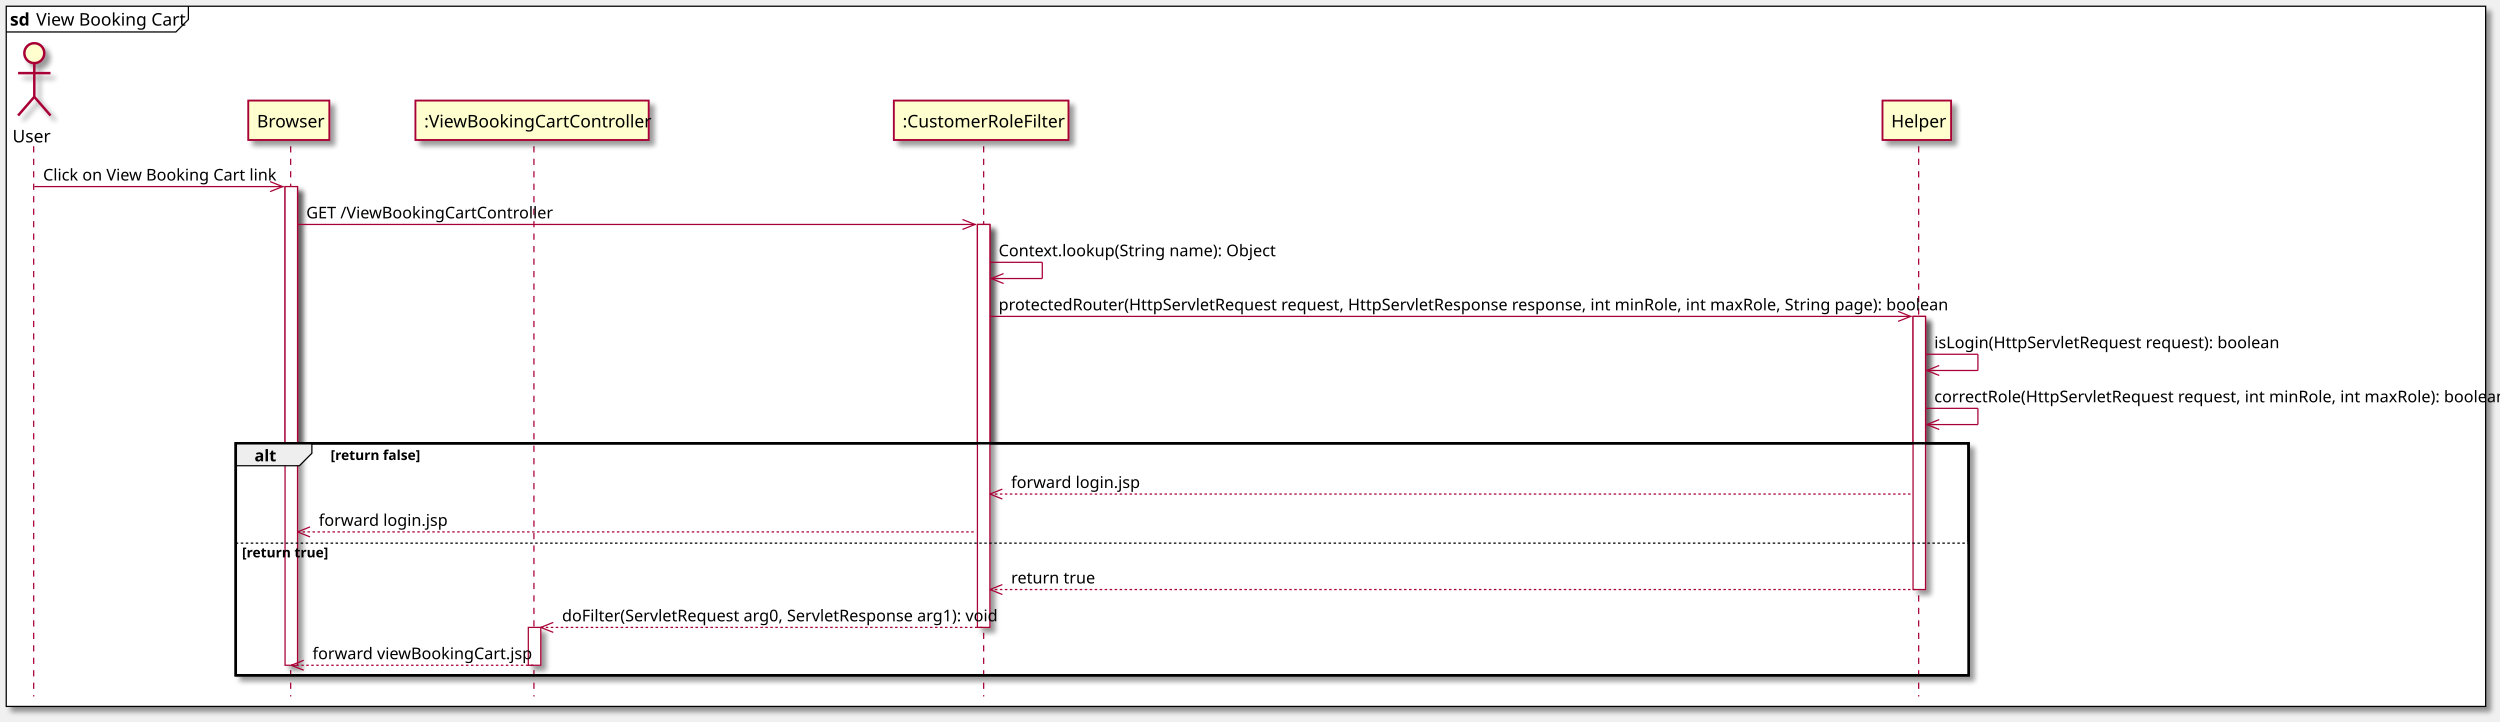
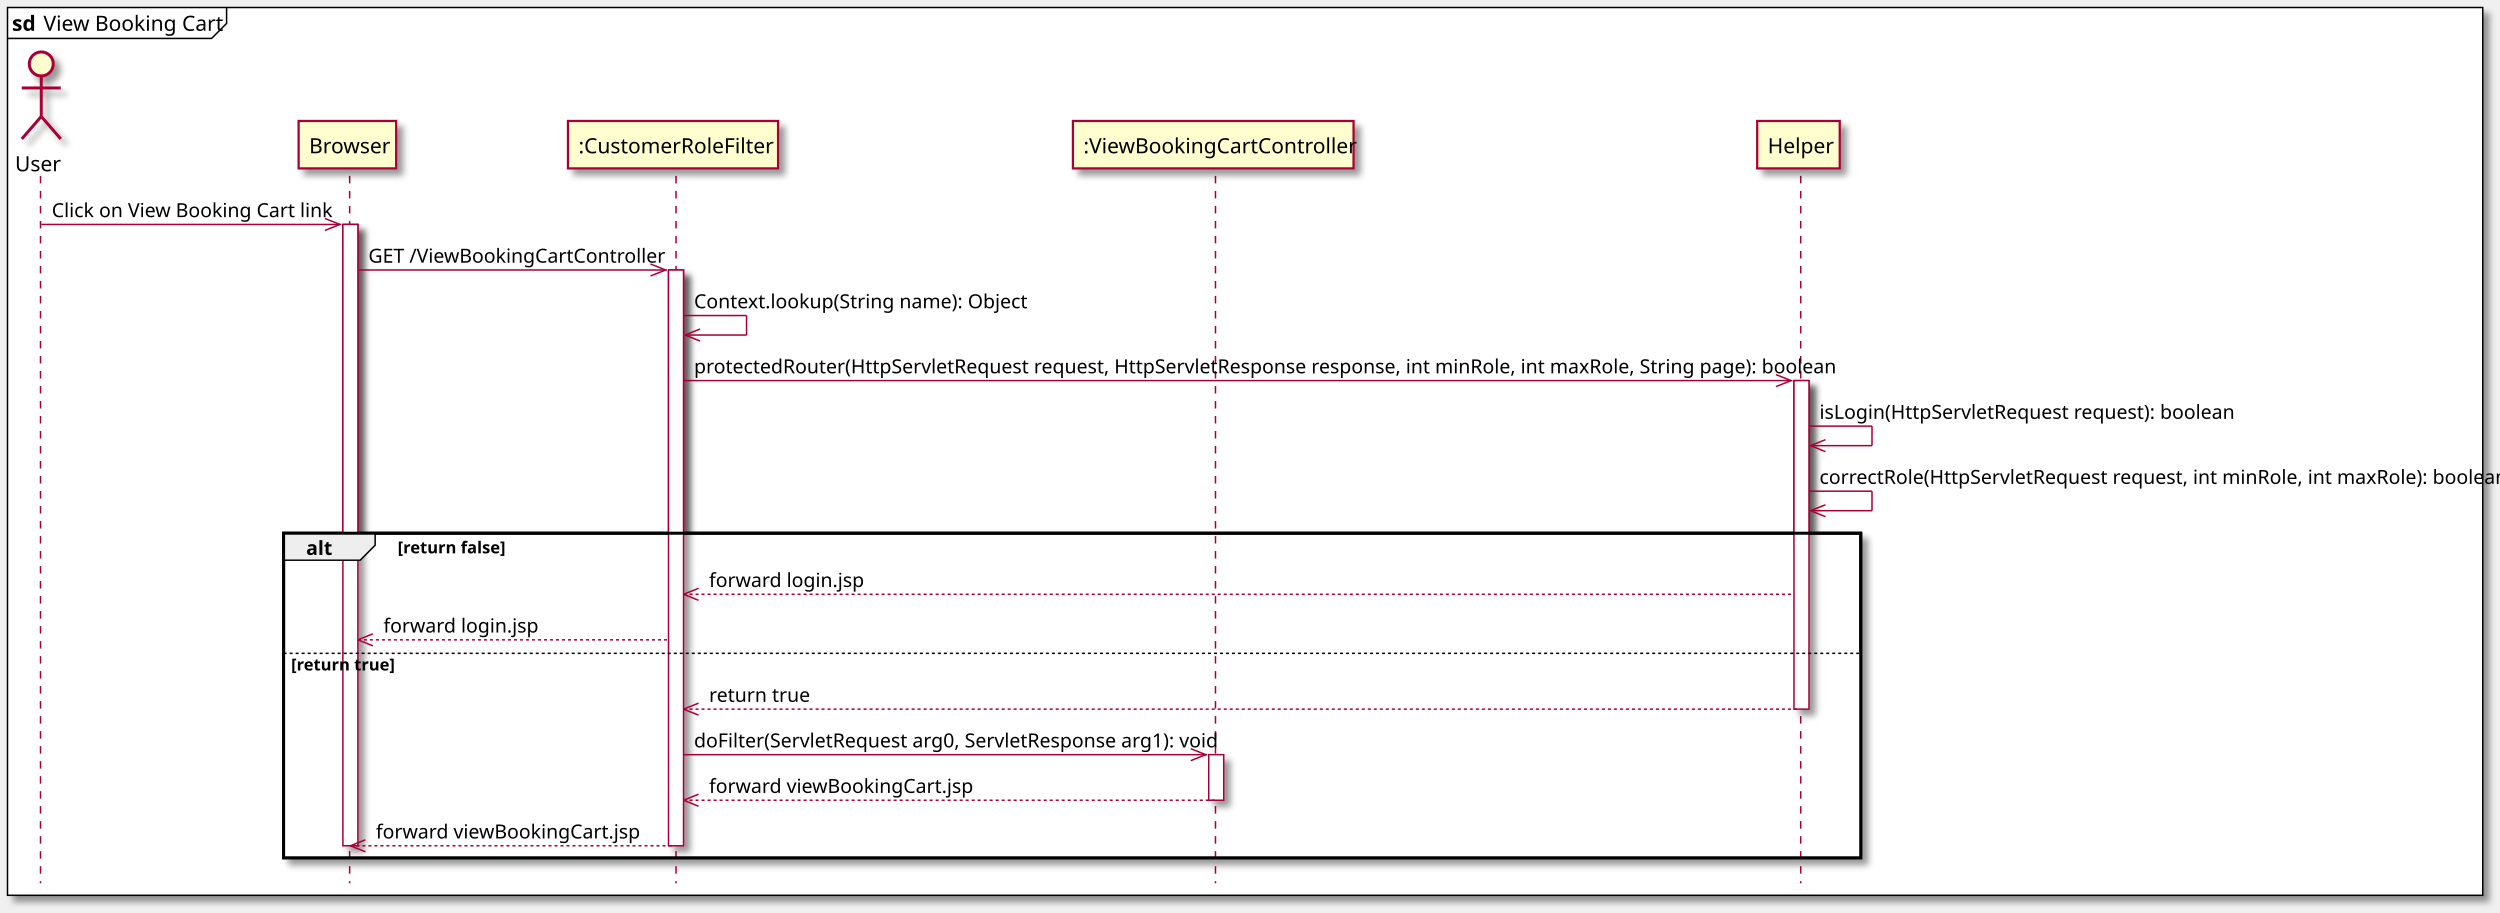
- <svg xmlns="http://www.w3.org/2000/svg" contentScriptType="application/ecmascript" contentStyleType="text/css" height="578px" preserveAspectRatio="none" style="width:2004px;height:578px;" version="1.1" viewBox="0 0 2004 578" width="2004px" zoomAndPan="magnify">
+ <svg xmlns="http://www.w3.org/2000/svg" contentScriptType="application/ecmascript" contentStyleType="text/css" height="608px" preserveAspectRatio="none" style="width:1666px;height:608px;" version="1.1" viewBox="0 0 1666 608" width="1666px" zoomAndPan="magnify">
  <defs>
-     <filter height="300%" id="fxasw374mmyf" width="300%" x="-1" y="-1">
+     <filter height="300%" id="fh4wh34o3gpfr" width="300%" x="-1" y="-1">
      <feGaussianBlur result="blurOut" stdDeviation="2.0" />
      <feColorMatrix in="blurOut" result="blurOut2" type="matrix" values="0 0 0 0 0 0 0 0 0 0 0 0 0 0 0 0 0 0 .4 0" />
      <feOffset dx="4.0" dy="4.0" in="blurOut2" result="blurOut3" />
      <feBlend in="SourceGraphic" in2="blurOut3" mode="normal" />
    </filter>
  </defs>
  <g>
-     <rect fill="#FFFFFF" filter="url(#fxasw374mmyf)" height="561.273" style="stroke:#000000;stroke-width:1.0;" width="1987.5" x="5" y="5" />
+     <rect fill="#FFFFFF" filter="url(#fh4wh34o3gpfr)" height="591.625" style="stroke:#000000;stroke-width:1.0;" width="1649.5" x="5" y="5" />
    <path d="M151,5 L151,15.609 L141,25.609 L5,25.609 " fill="none" style="stroke:#000000;stroke-width:1.0;" />
    <text fill="#000000" font-family="sans-serif" font-size="14" font-weight="bold" lengthAdjust="spacing" textLength="17" x="8" y="20.533">sd</text>
    <text fill="#000000" font-family="sans-serif" font-size="14" lengthAdjust="spacing" textLength="115" x="29" y="20.533">View Booking Cart</text>
-     <rect fill="#FFFFFF" filter="url(#fxasw374mmyf)" height="383.703" style="stroke:#A80036;stroke-width:1.0;" width="10" x="228.5" y="149.57" />
-     <rect fill="#FFFFFF" filter="url(#fxasw374mmyf)" height="30.352" style="stroke:#A80036;stroke-width:1.0;" width="10" x="423.5" y="502.922" />
-     <rect fill="#FFFFFF" filter="url(#fxasw374mmyf)" height="323" style="stroke:#A80036;stroke-width:1.0;" width="10" x="783.5" y="179.922" />
-     <rect fill="#FFFFFF" filter="url(#fxasw374mmyf)" height="218.945" style="stroke:#A80036;stroke-width:1.0;" width="10" x="1533.5" y="253.625" />
-     <rect fill="#FFFFFF" filter="url(#fxasw374mmyf)" height="185.945" style="stroke:#000000;stroke-width:2.0;" width="1389" x="189" y="355.328" />
-     <rect fill="#FFFFFF" height="106.891" style="stroke:none;stroke-width:1.0;" width="1389" x="189" y="434.383" />
-     <line style="stroke:#A80036;stroke-width:1.0;stroke-dasharray:5.0,5.0;" x1="27" x2="27" y1="117.219" y2="558.273" />
-     <line style="stroke:#A80036;stroke-width:1.0;stroke-dasharray:5.0,5.0;" x1="233" x2="233" y1="117.219" y2="558.273" />
-     <line style="stroke:#A80036;stroke-width:1.0;stroke-dasharray:5.0,5.0;" x1="428" x2="428" y1="117.219" y2="558.273" />
-     <line style="stroke:#A80036;stroke-width:1.0;stroke-dasharray:5.0,5.0;" x1="788.5" x2="788.5" y1="117.219" y2="558.273" />
-     <line style="stroke:#A80036;stroke-width:1.0;stroke-dasharray:5.0,5.0;" x1="1538" x2="1538" y1="117.219" y2="558.273" />
+     <rect fill="#FFFFFF" filter="url(#fh4wh34o3gpfr)" height="414.055" style="stroke:#A80036;stroke-width:1.0;" width="10" x="228.5" y="149.57" />
+     <rect fill="#FFFFFF" filter="url(#fh4wh34o3gpfr)" height="383.703" style="stroke:#A80036;stroke-width:1.0;" width="10" x="445.5" y="179.922" />
+     <rect fill="#FFFFFF" filter="url(#fh4wh34o3gpfr)" height="30.352" style="stroke:#A80036;stroke-width:1.0;" width="10" x="805.5" y="502.922" />
+     <rect fill="#FFFFFF" filter="url(#fh4wh34o3gpfr)" height="218.945" style="stroke:#A80036;stroke-width:1.0;" width="10" x="1195.5" y="253.625" />
+     <rect fill="#FFFFFF" filter="url(#fh4wh34o3gpfr)" height="216.297" style="stroke:#000000;stroke-width:2.0;" width="1051" x="189" y="355.328" />
+     <rect fill="#FFFFFF" height="137.242" style="stroke:none;stroke-width:1.0;" width="1051" x="189" y="434.383" />
+     <line style="stroke:#A80036;stroke-width:1.0;stroke-dasharray:5.0,5.0;" x1="27" x2="27" y1="117.219" y2="588.625" />
+     <line style="stroke:#A80036;stroke-width:1.0;stroke-dasharray:5.0,5.0;" x1="233" x2="233" y1="117.219" y2="588.625" />
+     <line style="stroke:#A80036;stroke-width:1.0;stroke-dasharray:5.0,5.0;" x1="450.5" x2="450.5" y1="117.219" y2="588.625" />
+     <line style="stroke:#A80036;stroke-width:1.0;stroke-dasharray:5.0,5.0;" x1="810" x2="810" y1="117.219" y2="588.625" />
+     <line style="stroke:#A80036;stroke-width:1.0;stroke-dasharray:5.0,5.0;" x1="1200" x2="1200" y1="117.219" y2="588.625" />
    <text fill="#000000" font-family="sans-serif" font-size="14" lengthAdjust="spacing" textLength="29" x="10" y="114.143">User</text>
-     <ellipse cx="27.5" cy="42.609" fill="#FEFECE" filter="url(#fxasw374mmyf)" rx="8" ry="8" style="stroke:#A80036;stroke-width:2.0;" />
-     <path d="M27.5,50.609 L27.5,77.609 M14.5,58.609 L40.5,58.609 M27.5,77.609 L14.5,92.609 M27.5,77.609 L40.5,92.609 " fill="none" filter="url(#fxasw374mmyf)" style="stroke:#A80036;stroke-width:2.0;" />
-     <rect fill="#FEFECE" filter="url(#fxasw374mmyf)" height="31.609" style="stroke:#A80036;stroke-width:1.5;" width="65" x="199" y="80.609" />
+     <ellipse cx="27.5" cy="42.609" fill="#FEFECE" filter="url(#fh4wh34o3gpfr)" rx="8" ry="8" style="stroke:#A80036;stroke-width:2.0;" />
+     <path d="M27.5,50.609 L27.5,77.609 M14.5,58.609 L40.5,58.609 M27.5,77.609 L14.5,92.609 M27.5,77.609 L40.5,92.609 " fill="none" filter="url(#fh4wh34o3gpfr)" style="stroke:#A80036;stroke-width:2.0;" />
+     <rect fill="#FEFECE" filter="url(#fh4wh34o3gpfr)" height="31.609" style="stroke:#A80036;stroke-width:1.5;" width="65" x="199" y="80.609" />
    <text fill="#000000" font-family="sans-serif" font-size="14" lengthAdjust="spacing" textLength="51" x="206" y="102.143">Browser</text>
-     <rect fill="#FEFECE" filter="url(#fxasw374mmyf)" height="31.609" style="stroke:#A80036;stroke-width:1.5;" width="187" x="333" y="80.609" />
-     <text fill="#000000" font-family="sans-serif" font-size="14" lengthAdjust="spacing" textLength="173" x="340" y="102.143">:ViewBookingCartController</text>
-     <rect fill="#FEFECE" filter="url(#fxasw374mmyf)" height="31.609" style="stroke:#A80036;stroke-width:1.5;" width="140" x="716.5" y="80.609" />
-     <text fill="#000000" font-family="sans-serif" font-size="14" lengthAdjust="spacing" textLength="126" x="723.5" y="102.143">:CustomerRoleFilter</text>
-     <rect fill="#FEFECE" filter="url(#fxasw374mmyf)" height="31.609" style="stroke:#A80036;stroke-width:1.5;" width="55" x="1509" y="80.609" />
-     <text fill="#000000" font-family="sans-serif" font-size="14" lengthAdjust="spacing" textLength="41" x="1516" y="102.143">Helper</text>
-     <rect fill="#FFFFFF" filter="url(#fxasw374mmyf)" height="383.703" style="stroke:#A80036;stroke-width:1.0;" width="10" x="228.5" y="149.57" />
-     <rect fill="#FFFFFF" filter="url(#fxasw374mmyf)" height="30.352" style="stroke:#A80036;stroke-width:1.0;" width="10" x="423.5" y="502.922" />
-     <rect fill="#FFFFFF" filter="url(#fxasw374mmyf)" height="323" style="stroke:#A80036;stroke-width:1.0;" width="10" x="783.5" y="179.922" />
-     <rect fill="#FFFFFF" filter="url(#fxasw374mmyf)" height="218.945" style="stroke:#A80036;stroke-width:1.0;" width="10" x="1533.5" y="253.625" />
+     <rect fill="#FEFECE" filter="url(#fh4wh34o3gpfr)" height="31.609" style="stroke:#A80036;stroke-width:1.5;" width="140" x="378.5" y="80.609" />
+     <text fill="#000000" font-family="sans-serif" font-size="14" lengthAdjust="spacing" textLength="126" x="385.5" y="102.143">:CustomerRoleFilter</text>
+     <rect fill="#FEFECE" filter="url(#fh4wh34o3gpfr)" height="31.609" style="stroke:#A80036;stroke-width:1.5;" width="187" x="715" y="80.609" />
+     <text fill="#000000" font-family="sans-serif" font-size="14" lengthAdjust="spacing" textLength="173" x="722" y="102.143">:ViewBookingCartController</text>
+     <rect fill="#FEFECE" filter="url(#fh4wh34o3gpfr)" height="31.609" style="stroke:#A80036;stroke-width:1.5;" width="55" x="1171" y="80.609" />
+     <text fill="#000000" font-family="sans-serif" font-size="14" lengthAdjust="spacing" textLength="41" x="1178" y="102.143">Helper</text>
+     <rect fill="#FFFFFF" filter="url(#fh4wh34o3gpfr)" height="414.055" style="stroke:#A80036;stroke-width:1.0;" width="10" x="228.5" y="149.57" />
+     <rect fill="#FFFFFF" filter="url(#fh4wh34o3gpfr)" height="383.703" style="stroke:#A80036;stroke-width:1.0;" width="10" x="445.5" y="179.922" />
+     <rect fill="#FFFFFF" filter="url(#fh4wh34o3gpfr)" height="30.352" style="stroke:#A80036;stroke-width:1.0;" width="10" x="805.5" y="502.922" />
+     <rect fill="#FFFFFF" filter="url(#fh4wh34o3gpfr)" height="218.945" style="stroke:#A80036;stroke-width:1.0;" width="10" x="1195.5" y="253.625" />
    <line style="stroke:#A80036;stroke-width:1.0;" x1="226.5" x2="216.5" y1="149.57" y2="145.57" />
    <line style="stroke:#A80036;stroke-width:1.0;" x1="226.5" x2="216.5" y1="149.57" y2="153.57" />
    <line style="stroke:#A80036;stroke-width:1.0;" x1="27.5" x2="227.5" y1="149.57" y2="149.57" />
    <text fill="#000000" font-family="sans-serif" font-size="13" lengthAdjust="spacing" textLength="182" x="34.5" y="144.714">Click on View Booking Cart link</text>
-     <line style="stroke:#A80036;stroke-width:1.0;" x1="781.5" x2="771.5" y1="179.922" y2="175.922" />
-     <line style="stroke:#A80036;stroke-width:1.0;" x1="781.5" x2="771.5" y1="179.922" y2="183.922" />
-     <line style="stroke:#A80036;stroke-width:1.0;" x1="238.5" x2="782.5" y1="179.922" y2="179.922" />
+     <line style="stroke:#A80036;stroke-width:1.0;" x1="443.5" x2="433.5" y1="179.922" y2="175.922" />
+     <line style="stroke:#A80036;stroke-width:1.0;" x1="443.5" x2="433.5" y1="179.922" y2="183.922" />
+     <line style="stroke:#A80036;stroke-width:1.0;" x1="238.5" x2="444.5" y1="179.922" y2="179.922" />
    <text fill="#000000" font-family="sans-serif" font-size="13" lengthAdjust="spacing" textLength="188" x="245.5" y="175.065">GET /ViewBookingCartController</text>
-     <line style="stroke:#A80036;stroke-width:1.0;" x1="793.5" x2="835.5" y1="210.273" y2="210.273" />
-     <line style="stroke:#A80036;stroke-width:1.0;" x1="835.5" x2="835.5" y1="210.273" y2="223.273" />
-     <line style="stroke:#A80036;stroke-width:1.0;" x1="794.5" x2="835.5" y1="223.273" y2="223.273" />
-     <line style="stroke:#A80036;stroke-width:1.0;" x1="794.5" x2="804.5" y1="223.273" y2="219.273" />
-     <line style="stroke:#A80036;stroke-width:1.0;" x1="794.5" x2="804.5" y1="223.273" y2="227.273" />
-     <text fill="#000000" font-family="sans-serif" font-size="13" lengthAdjust="spacing" textLength="211" x="800.5" y="205.417">Context.lookup(String name): Object</text>
-     <line style="stroke:#A80036;stroke-width:1.0;" x1="1531.5" x2="1521.5" y1="253.625" y2="249.625" />
-     <line style="stroke:#A80036;stroke-width:1.0;" x1="1531.5" x2="1521.5" y1="253.625" y2="257.625" />
-     <line style="stroke:#A80036;stroke-width:1.0;" x1="793.5" x2="1532.5" y1="253.625" y2="253.625" />
-     <text fill="#000000" font-family="sans-serif" font-size="13" lengthAdjust="spacing" textLength="721" x="800.5" y="248.769">protectedRouter(HttpServletRequest request, HttpServletResponse response, int minRole, int maxRole, String page): boolean</text>
-     <line style="stroke:#A80036;stroke-width:1.0;" x1="1543.5" x2="1585.5" y1="283.977" y2="283.977" />
-     <line style="stroke:#A80036;stroke-width:1.0;" x1="1585.5" x2="1585.5" y1="283.977" y2="296.977" />
-     <line style="stroke:#A80036;stroke-width:1.0;" x1="1544.5" x2="1585.5" y1="296.977" y2="296.977" />
-     <line style="stroke:#A80036;stroke-width:1.0;" x1="1544.5" x2="1554.5" y1="296.977" y2="292.977" />
-     <line style="stroke:#A80036;stroke-width:1.0;" x1="1544.5" x2="1554.5" y1="296.977" y2="300.977" />
-     <text fill="#000000" font-family="sans-serif" font-size="13" lengthAdjust="spacing" textLength="260" x="1550.5" y="279.12">isLogin(HttpServletRequest request): boolean</text>
-     <line style="stroke:#A80036;stroke-width:1.0;" x1="1543.5" x2="1585.5" y1="327.328" y2="327.328" />
-     <line style="stroke:#A80036;stroke-width:1.0;" x1="1585.5" x2="1585.5" y1="327.328" y2="340.328" />
-     <line style="stroke:#A80036;stroke-width:1.0;" x1="1544.5" x2="1585.5" y1="340.328" y2="340.328" />
-     <line style="stroke:#A80036;stroke-width:1.0;" x1="1544.5" x2="1554.5" y1="340.328" y2="336.328" />
-     <line style="stroke:#A80036;stroke-width:1.0;" x1="1544.5" x2="1554.5" y1="340.328" y2="344.328" />
-     <text fill="#000000" font-family="sans-serif" font-size="13" lengthAdjust="spacing" textLength="435" x="1550.5" y="322.472">correctRole(HttpServletRequest request, int minRole, int maxRole): boolean</text>
+     <line style="stroke:#A80036;stroke-width:1.0;" x1="455.5" x2="497.5" y1="210.273" y2="210.273" />
+     <line style="stroke:#A80036;stroke-width:1.0;" x1="497.5" x2="497.5" y1="210.273" y2="223.273" />
+     <line style="stroke:#A80036;stroke-width:1.0;" x1="456.5" x2="497.5" y1="223.273" y2="223.273" />
+     <line style="stroke:#A80036;stroke-width:1.0;" x1="456.5" x2="466.5" y1="223.273" y2="219.273" />
+     <line style="stroke:#A80036;stroke-width:1.0;" x1="456.5" x2="466.5" y1="223.273" y2="227.273" />
+     <text fill="#000000" font-family="sans-serif" font-size="13" lengthAdjust="spacing" textLength="211" x="462.5" y="205.417">Context.lookup(String name): Object</text>
+     <line style="stroke:#A80036;stroke-width:1.0;" x1="1193.5" x2="1183.5" y1="253.625" y2="249.625" />
+     <line style="stroke:#A80036;stroke-width:1.0;" x1="1193.5" x2="1183.5" y1="253.625" y2="257.625" />
+     <line style="stroke:#A80036;stroke-width:1.0;" x1="455.5" x2="1194.5" y1="253.625" y2="253.625" />
+     <text fill="#000000" font-family="sans-serif" font-size="13" lengthAdjust="spacing" textLength="721" x="462.5" y="248.769">protectedRouter(HttpServletRequest request, HttpServletResponse response, int minRole, int maxRole, String page): boolean</text>
+     <line style="stroke:#A80036;stroke-width:1.0;" x1="1205.5" x2="1247.5" y1="283.977" y2="283.977" />
+     <line style="stroke:#A80036;stroke-width:1.0;" x1="1247.5" x2="1247.5" y1="283.977" y2="296.977" />
+     <line style="stroke:#A80036;stroke-width:1.0;" x1="1206.5" x2="1247.5" y1="296.977" y2="296.977" />
+     <line style="stroke:#A80036;stroke-width:1.0;" x1="1206.5" x2="1216.5" y1="296.977" y2="292.977" />
+     <line style="stroke:#A80036;stroke-width:1.0;" x1="1206.5" x2="1216.5" y1="296.977" y2="300.977" />
+     <text fill="#000000" font-family="sans-serif" font-size="13" lengthAdjust="spacing" textLength="260" x="1212.5" y="279.12">isLogin(HttpServletRequest request): boolean</text>
+     <line style="stroke:#A80036;stroke-width:1.0;" x1="1205.5" x2="1247.5" y1="327.328" y2="327.328" />
+     <line style="stroke:#A80036;stroke-width:1.0;" x1="1247.5" x2="1247.5" y1="327.328" y2="340.328" />
+     <line style="stroke:#A80036;stroke-width:1.0;" x1="1206.5" x2="1247.5" y1="340.328" y2="340.328" />
+     <line style="stroke:#A80036;stroke-width:1.0;" x1="1206.5" x2="1216.5" y1="340.328" y2="336.328" />
+     <line style="stroke:#A80036;stroke-width:1.0;" x1="1206.5" x2="1216.5" y1="340.328" y2="344.328" />
+     <text fill="#000000" font-family="sans-serif" font-size="13" lengthAdjust="spacing" textLength="435" x="1212.5" y="322.472">correctRole(HttpServletRequest request, int minRole, int maxRole): boolean</text>
    <path d="M189,355.328 L250,355.328 L250,363.328 L240,373.328 L189,373.328 L189,355.328 " fill="#EEEEEE" style="stroke:#000000;stroke-width:1.0;" />
-     <rect fill="none" height="185.945" style="stroke:#000000;stroke-width:2.0;" width="1389" x="189" y="355.328" />
+     <rect fill="none" height="216.297" style="stroke:#000000;stroke-width:2.0;" width="1051" x="189" y="355.328" />
    <text fill="#000000" font-family="sans-serif" font-size="13" font-weight="bold" lengthAdjust="spacing" textLength="16" x="204" y="369.823">alt</text>
    <text fill="#000000" font-family="sans-serif" font-size="11" font-weight="bold" lengthAdjust="spacing" textLength="73" x="265" y="368.747">[return false]</text>
-     <line style="stroke:#A80036;stroke-width:1.0;" x1="793.5" x2="803.5" y1="396.031" y2="392.031" />
-     <line style="stroke:#A80036;stroke-width:1.0;" x1="793.5" x2="803.5" y1="396.031" y2="400.031" />
-     <line style="stroke:#A80036;stroke-width:1.0;stroke-dasharray:2.0,2.0;" x1="793.5" x2="1532.5" y1="396.031" y2="396.031" />
-     <text fill="#000000" font-family="sans-serif" font-size="13" lengthAdjust="spacing" textLength="93" x="810.5" y="391.175">forward login.jsp</text>
+     <line style="stroke:#A80036;stroke-width:1.0;" x1="455.5" x2="465.5" y1="396.031" y2="392.031" />
+     <line style="stroke:#A80036;stroke-width:1.0;" x1="455.5" x2="465.5" y1="396.031" y2="400.031" />
+     <line style="stroke:#A80036;stroke-width:1.0;stroke-dasharray:2.0,2.0;" x1="455.5" x2="1194.5" y1="396.031" y2="396.031" />
+     <text fill="#000000" font-family="sans-serif" font-size="13" lengthAdjust="spacing" textLength="93" x="472.5" y="391.175">forward login.jsp</text>
    <line style="stroke:#A80036;stroke-width:1.0;" x1="238.5" x2="248.5" y1="426.383" y2="422.383" />
    <line style="stroke:#A80036;stroke-width:1.0;" x1="238.5" x2="248.5" y1="426.383" y2="430.383" />
-     <line style="stroke:#A80036;stroke-width:1.0;stroke-dasharray:2.0,2.0;" x1="238.5" x2="782.5" y1="426.383" y2="426.383" />
+     <line style="stroke:#A80036;stroke-width:1.0;stroke-dasharray:2.0,2.0;" x1="238.5" x2="444.5" y1="426.383" y2="426.383" />
    <text fill="#000000" font-family="sans-serif" font-size="13" lengthAdjust="spacing" textLength="93" x="255.5" y="421.526">forward login.jsp</text>
-     <line style="stroke:#000000;stroke-width:1.0;stroke-dasharray:2.0,2.0;" x1="189" x2="1578" y1="435.383" y2="435.383" />
+     <line style="stroke:#000000;stroke-width:1.0;stroke-dasharray:2.0,2.0;" x1="189" x2="1240" y1="435.383" y2="435.383" />
    <text fill="#000000" font-family="sans-serif" font-size="11" font-weight="bold" lengthAdjust="spacing" textLength="69" x="194" y="446.802">[return true]</text>
-     <line style="stroke:#A80036;stroke-width:1.0;" x1="793.5" x2="803.5" y1="472.57" y2="468.57" />
-     <line style="stroke:#A80036;stroke-width:1.0;" x1="793.5" x2="803.5" y1="472.57" y2="476.57" />
-     <line style="stroke:#A80036;stroke-width:1.0;stroke-dasharray:2.0,2.0;" x1="793.5" x2="1537.5" y1="472.57" y2="472.57" />
-     <text fill="#000000" font-family="sans-serif" font-size="13" lengthAdjust="spacing" textLength="59" x="810.5" y="467.714">return true</text>
-     <line style="stroke:#A80036;stroke-width:1.0;" x1="433.5" x2="443.5" y1="502.922" y2="498.922" />
-     <line style="stroke:#A80036;stroke-width:1.0;" x1="433.5" x2="443.5" y1="502.922" y2="506.922" />
-     <line style="stroke:#A80036;stroke-width:1.0;stroke-dasharray:2.0,2.0;" x1="433.5" x2="787.5" y1="502.922" y2="502.922" />
-     <text fill="#000000" font-family="sans-serif" font-size="13" lengthAdjust="spacing" textLength="331" x="450.5" y="498.065">doFilter(ServletRequest arg0, ServletResponse arg1): void</text>
-     <line style="stroke:#A80036;stroke-width:1.0;" x1="233.5" x2="243.5" y1="533.273" y2="529.273" />
-     <line style="stroke:#A80036;stroke-width:1.0;" x1="233.5" x2="243.5" y1="533.273" y2="537.273" />
-     <line style="stroke:#A80036;stroke-width:1.0;stroke-dasharray:2.0,2.0;" x1="233.5" x2="427.5" y1="533.273" y2="533.273" />
-     <text fill="#000000" font-family="sans-serif" font-size="13" lengthAdjust="spacing" textLength="161" x="250.5" y="528.417">forward viewBookingCart.jsp</text>
+     <line style="stroke:#A80036;stroke-width:1.0;" x1="455.5" x2="465.5" y1="472.57" y2="468.57" />
+     <line style="stroke:#A80036;stroke-width:1.0;" x1="455.5" x2="465.5" y1="472.57" y2="476.57" />
+     <line style="stroke:#A80036;stroke-width:1.0;stroke-dasharray:2.0,2.0;" x1="455.5" x2="1199.5" y1="472.57" y2="472.57" />
+     <text fill="#000000" font-family="sans-serif" font-size="13" lengthAdjust="spacing" textLength="59" x="472.5" y="467.714">return true</text>
+     <line style="stroke:#A80036;stroke-width:1.0;" x1="803.5" x2="793.5" y1="502.922" y2="498.922" />
+     <line style="stroke:#A80036;stroke-width:1.0;" x1="803.5" x2="793.5" y1="502.922" y2="506.922" />
+     <line style="stroke:#A80036;stroke-width:1.0;" x1="455.5" x2="804.5" y1="502.922" y2="502.922" />
+     <text fill="#000000" font-family="sans-serif" font-size="13" lengthAdjust="spacing" textLength="331" x="462.5" y="498.065">doFilter(ServletRequest arg0, ServletResponse arg1): void</text>
+     <line style="stroke:#A80036;stroke-width:1.0;" x1="455.5" x2="465.5" y1="533.273" y2="529.273" />
+     <line style="stroke:#A80036;stroke-width:1.0;" x1="455.5" x2="465.5" y1="533.273" y2="537.273" />
+     <line style="stroke:#A80036;stroke-width:1.0;stroke-dasharray:2.0,2.0;" x1="455.5" x2="809.5" y1="533.273" y2="533.273" />
+     <text fill="#000000" font-family="sans-serif" font-size="13" lengthAdjust="spacing" textLength="161" x="472.5" y="528.417">forward viewBookingCart.jsp</text>
+     <line style="stroke:#A80036;stroke-width:1.0;" x1="233.5" x2="243.5" y1="563.625" y2="559.625" />
+     <line style="stroke:#A80036;stroke-width:1.0;" x1="233.5" x2="243.5" y1="563.625" y2="567.625" />
+     <line style="stroke:#A80036;stroke-width:1.0;stroke-dasharray:2.0,2.0;" x1="233.5" x2="449.5" y1="563.625" y2="563.625" />
+     <text fill="#000000" font-family="sans-serif" font-size="13" lengthAdjust="spacing" textLength="161" x="250.5" y="558.769">forward viewBookingCart.jsp</text>
  </g>
</svg>
